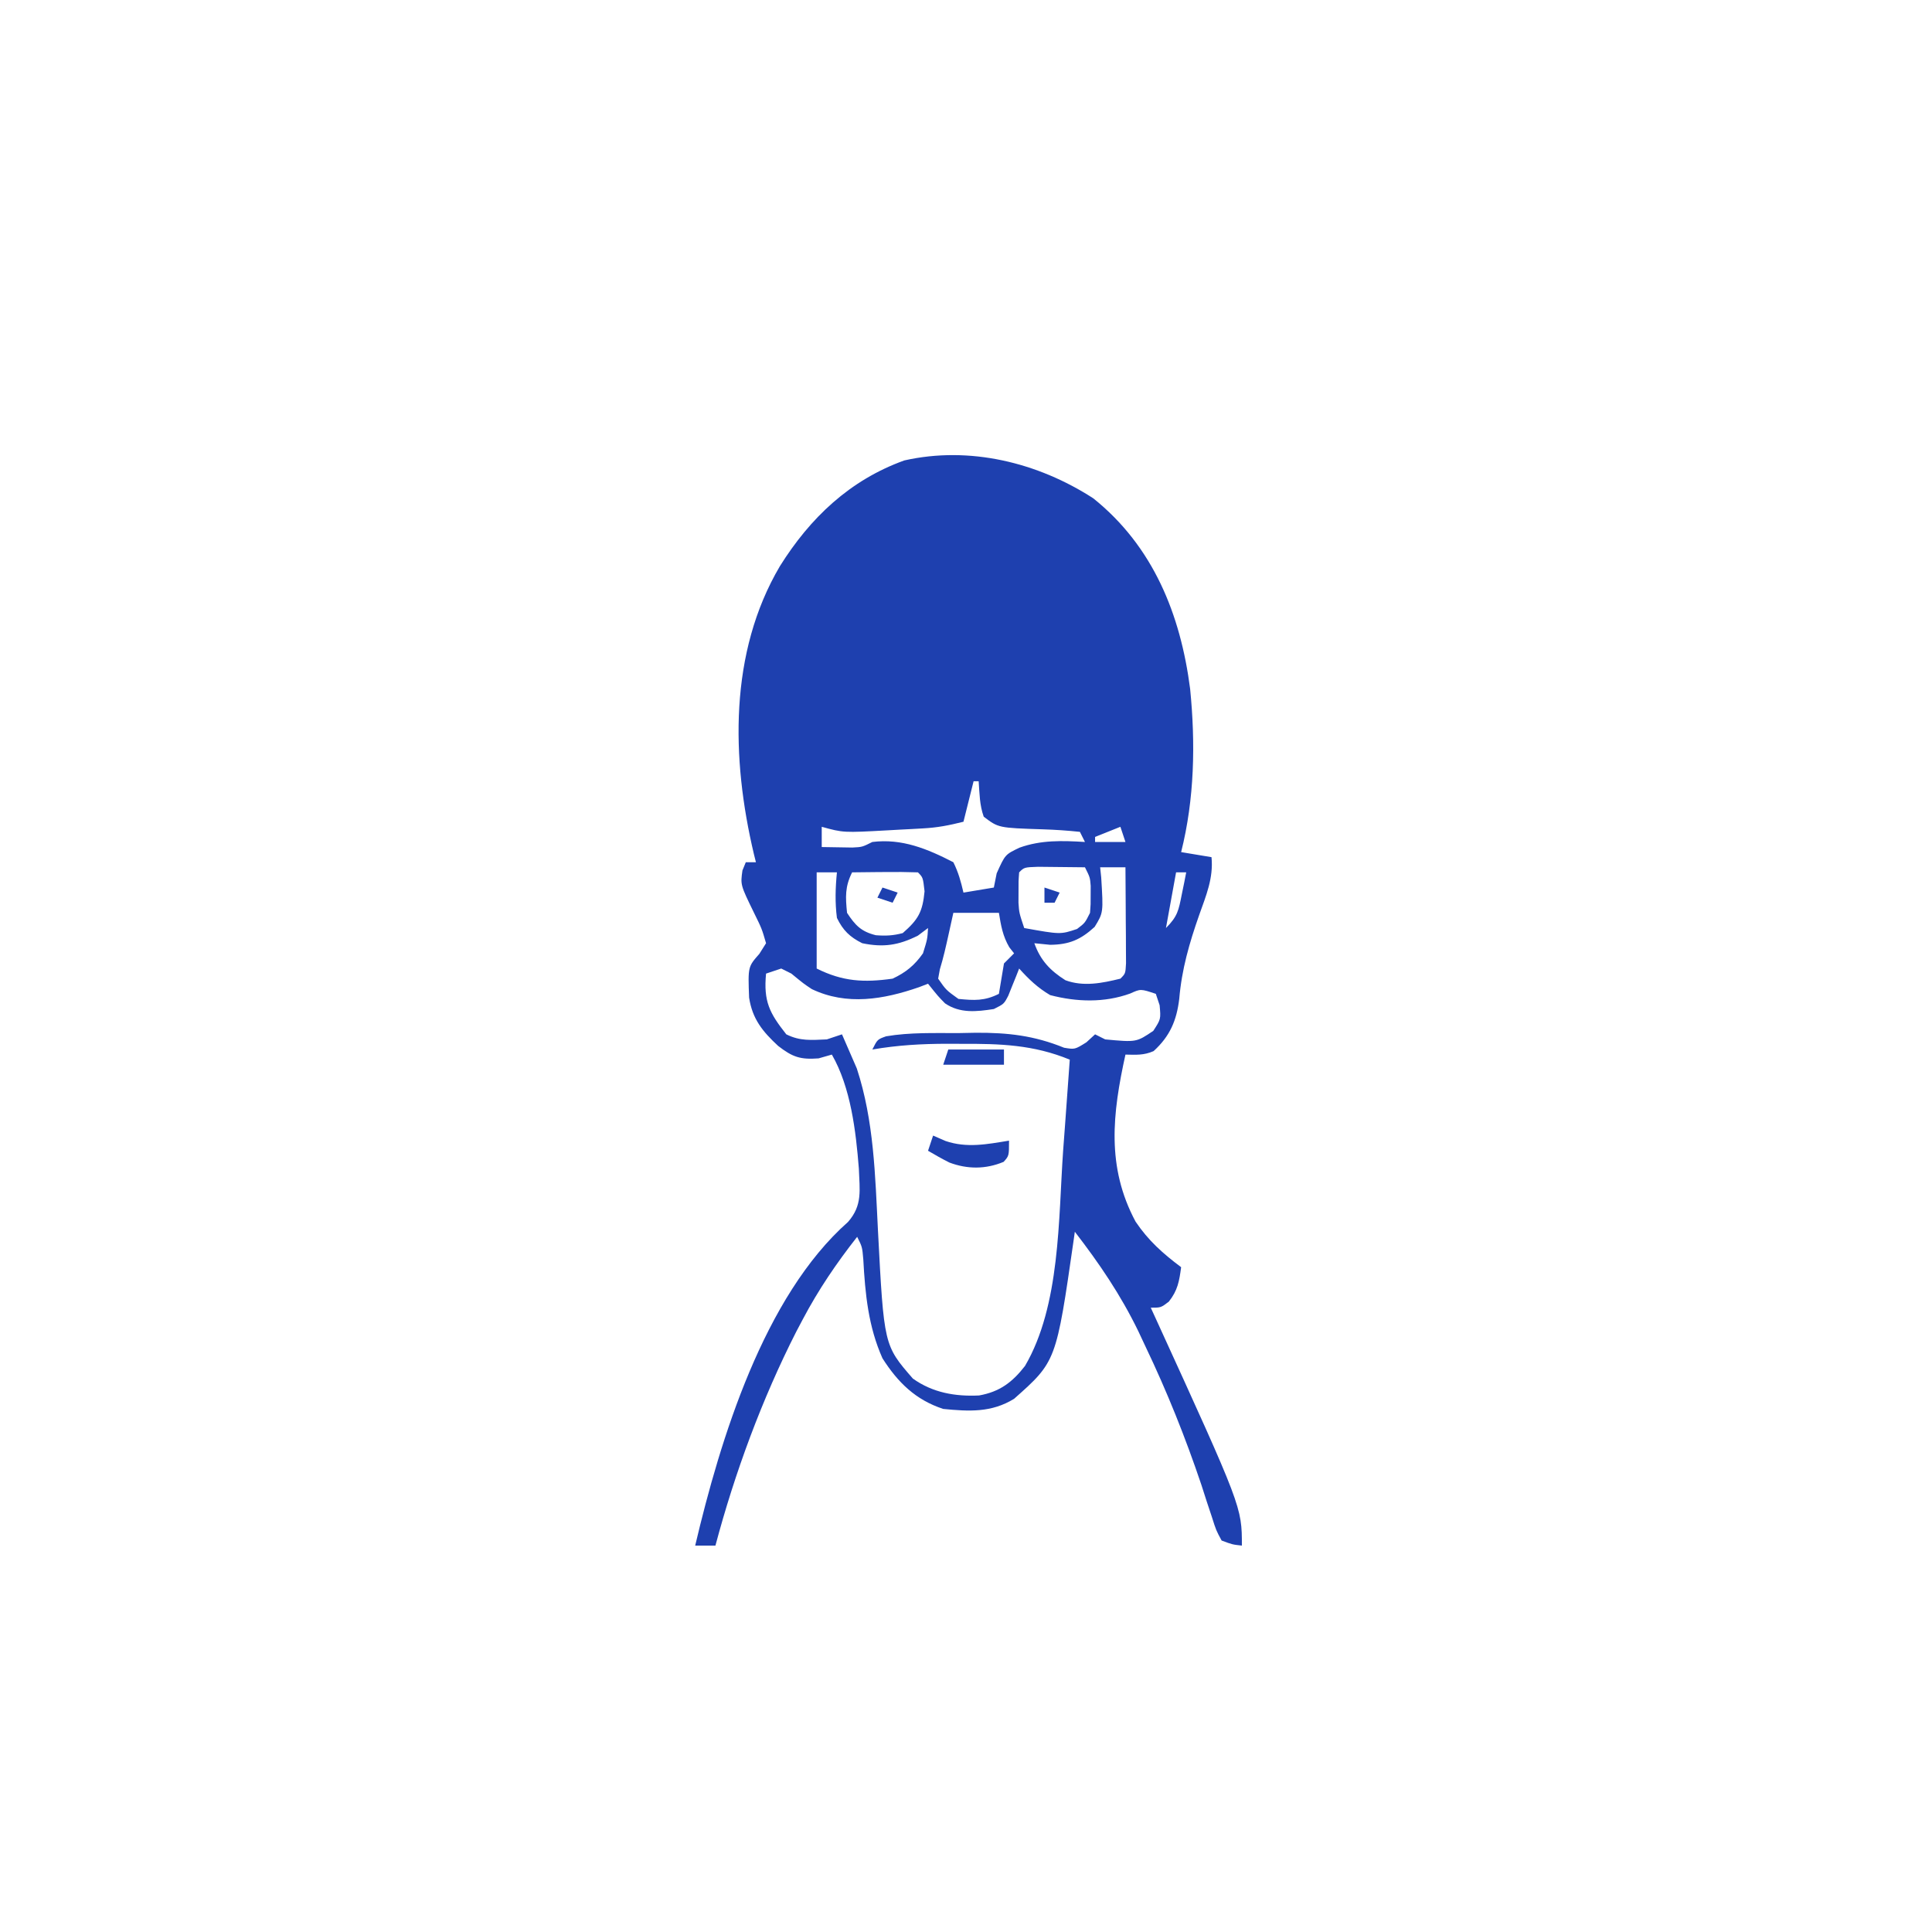
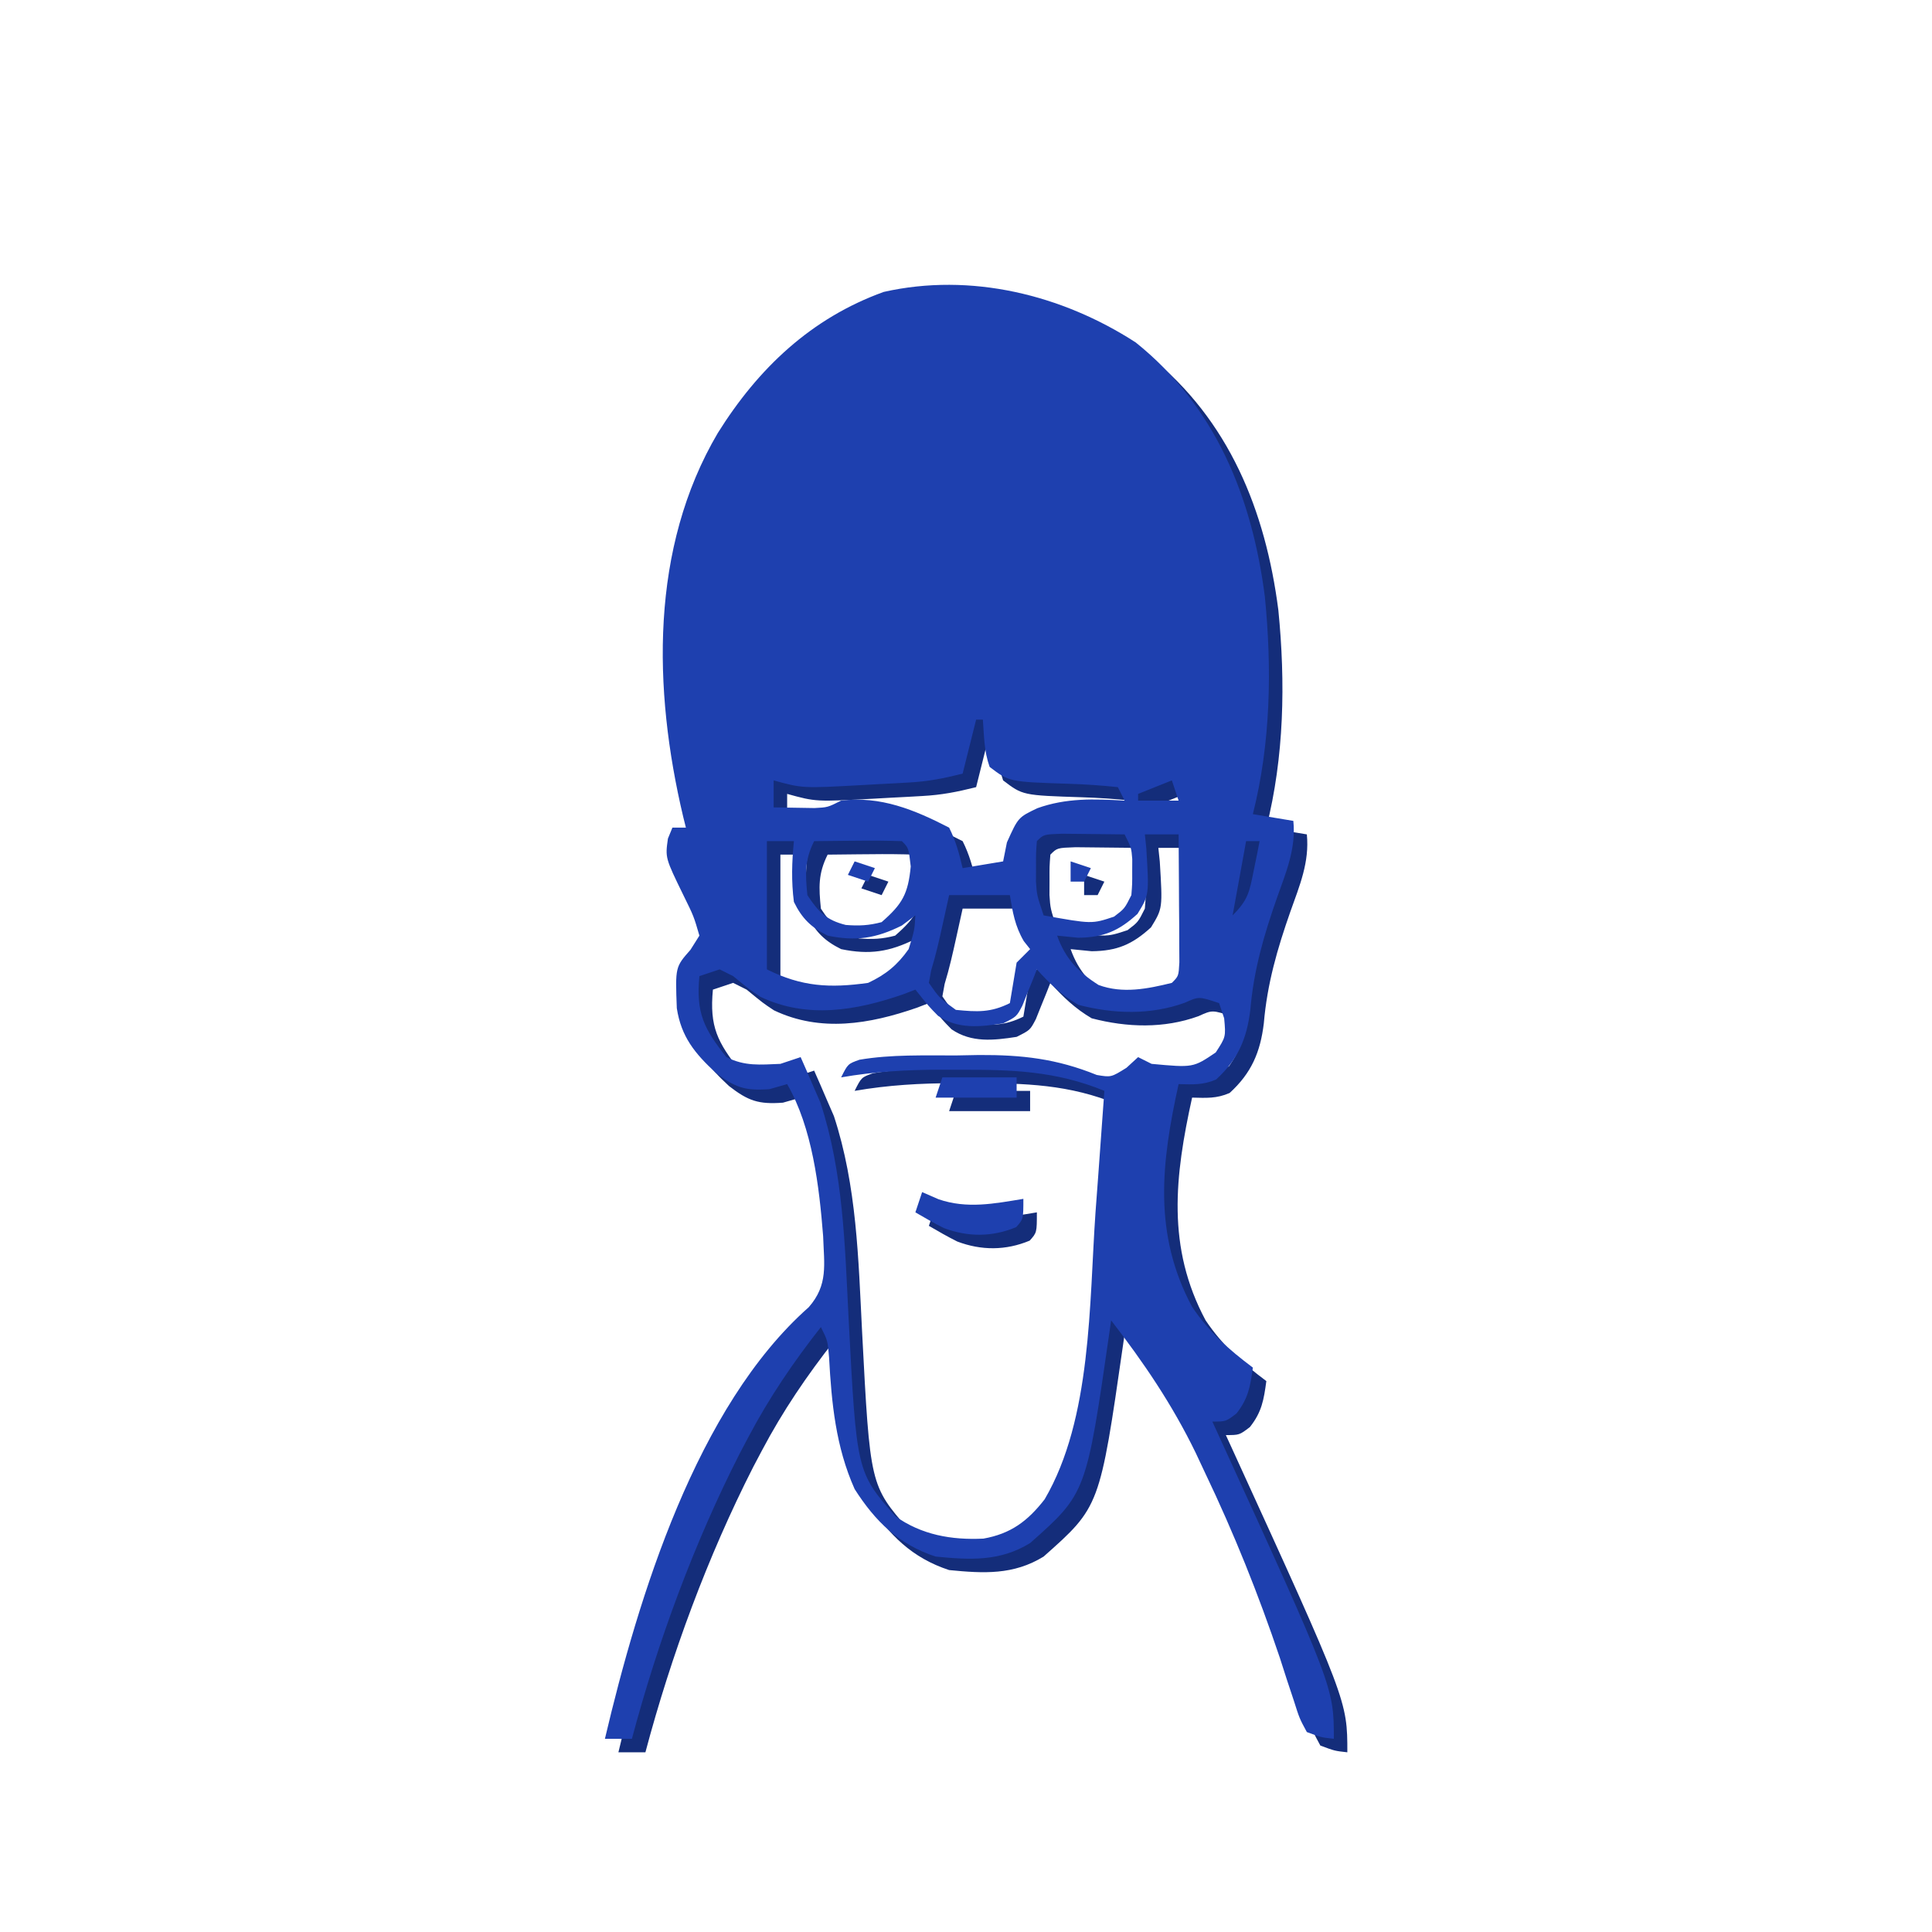
<svg xmlns="http://www.w3.org/2000/svg" version="1.1" width="229" height="229" viewBox="0 0 229 229">
-   <g transform="translate(45.8,45.8) scale(0.6)">
+   <g transform="translate(22.9,22.9) scale(0.8)">
+     <g transform="translate(2,2)">
+       <path d="M0 0 C11.83 9.488 17.226 22.921 19.125 37.638 C20.193 48.403 19.995 59.363 17.348 69.883 C19.328 70.213 21.308 70.543 23.348 70.883 C23.757 75.012 22.267 78.496 20.91 82.32 C18.973 87.838 17.469 93.026 16.973 98.883 C16.457 103.151 15.143 106.243 11.91 109.195 C9.976 110.046 8.441 109.93 6.348 109.883 C3.781 121.526 2.544 132.053 8.348 142.883 C10.886 146.65 13.755 149.188 17.348 151.883 C16.972 154.665 16.674 156.471 14.91 158.695 C13.348 159.883 13.348 159.883 11.348 159.883 C11.68 160.606 12.012 161.33 12.354 162.076 C29.348 199.264 29.348 199.264 29.348 206.883 C27.469 206.676 27.469 206.676 25.348 205.883 C24.258 203.871 24.258 203.871 23.41 201.195 C23.079 200.198 22.747 199.201 22.406 198.174 C22.057 197.088 21.707 196.002 21.348 194.883 C18.18 185.491 14.563 176.449 10.285 167.508 C9.815 166.506 9.345 165.505 8.861 164.473 C5.381 157.322 1.191 151.16 -3.652 144.883 C-3.687 145.132 -3.687 145.132 -3.864 146.392 C-7.333 170.506 -7.333 170.506 -15.652 177.883 C-20.123 180.637 -24.556 180.384 -29.652 179.883 C-35.111 178.098 -38.609 174.655 -41.652 169.883 C-44.455 163.604 -45.073 157.157 -45.441 150.352 C-45.652 147.883 -45.652 147.883 -46.652 145.883 C-50.742 151.087 -54.312 156.341 -57.402 162.195 C-57.611 162.591 -57.611 162.591 -58.67 164.595 C-65.427 177.863 -70.828 192.5 -74.652 206.883 C-75.972 206.883 -77.292 206.883 -78.652 206.883 C-73.692 185.859 -65.088 157.652 -48.453 142.938 C-45.544 139.618 -46.179 136.636 -46.32 132.395 C-46.903 124.994 -47.923 116.369 -51.652 109.883 C-52.519 110.13 -53.385 110.378 -54.277 110.633 C-57.891 110.9 -59.409 110.379 -62.262 108.172 C-65.336 105.322 -67.345 102.872 -68 98.637 C-68.23 92.538 -68.23 92.538 -65.977 89.984 C-65.54 89.291 -65.103 88.597 -64.652 87.883 C-65.488 85.008 -65.488 85.008 -67.027 81.883 C-69.72 76.36 -69.72 76.36 -69.316 73.508 C-69.097 72.972 -68.878 72.435 -68.652 71.883 C-67.992 71.883 -67.332 71.883 -66.652 71.883 C-66.785 71.349 -66.918 70.815 -67.055 70.266 C-71.53 51.384 -71.975 30.461 -61.922 13.406 C-55.941 3.844 -48.108 -3.61 -37.34 -7.492 C-24.442 -10.392 -10.963 -7.095 0 0 Z M-23.652 55.883 C-24.312 58.523 -24.972 61.163 -25.652 63.883 C-28.549 64.607 -30.754 65.041 -33.656 65.199 C-34.027 65.22 -34.027 65.22 -35.9 65.326 C-36.664 65.365 -37.428 65.405 -38.215 65.445 C-38.982 65.488 -39.75 65.532 -40.541 65.576 C-49.379 66.062 -49.379 66.062 -53.652 64.883 C-53.652 66.203 -53.652 67.523 -53.652 68.883 C-52.361 68.91 -51.069 68.929 -49.777 68.945 C-49.058 68.957 -48.339 68.969 -47.598 68.98 C-45.652 68.883 -45.652 68.883 -43.652 67.883 C-37.835 67.156 -32.795 69.229 -27.652 71.883 C-26.652 73.883 -26.158 75.714 -25.652 77.883 C-23.672 77.553 -21.692 77.223 -19.652 76.883 C-19.56 76.419 -19.56 76.419 -19.09 74.07 C-17.418 70.363 -17.418 70.363 -14.59 69.008 C-10.335 67.473 -6.116 67.61 -1.652 67.883 C-1.817 67.553 -1.817 67.553 -2.652 65.883 C-5.115 65.621 -7.496 65.461 -9.965 65.383 C-18.749 65.099 -18.749 65.099 -21.652 62.883 C-22.482 60.533 -22.466 58.397 -22.652 55.883 C-22.982 55.883 -23.312 55.883 -23.652 55.883 Z M5.348 64.883 C3.698 65.543 2.048 66.203 0.348 66.883 C0.348 67.213 0.348 67.543 0.348 67.883 C2.328 67.883 4.308 67.883 6.348 67.883 C6.018 66.893 5.688 65.903 5.348 64.883 Z M-14.652 73.883 C-14.785 75.625 -14.785 75.625 -14.777 77.758 C-14.78 78.456 -14.783 79.155 -14.785 79.875 C-14.652 81.883 -14.652 81.883 -13.652 84.883 C-6.504 86.167 -6.504 86.167 -3.215 85.07 C-1.652 83.883 -1.652 83.883 -0.652 81.883 C-0.52 80.227 -0.52 80.227 -0.527 78.383 C-0.525 77.774 -0.522 77.166 -0.52 76.539 C-0.652 74.883 -0.652 74.883 -1.652 72.883 C-3.631 72.856 -5.611 72.836 -7.59 72.82 C-8.141 72.815 -8.141 72.815 -10.93 72.785 C-13.652 72.883 -13.652 72.883 -14.652 73.883 Z M1.348 72.883 C1.417 73.547 1.487 74.211 1.559 74.895 C1.985 81.844 1.985 81.844 0.258 84.66 C-2.51 87.193 -4.769 88.157 -8.527 88.195 C-9.559 88.092 -10.59 87.989 -11.652 87.883 C-10.446 91.261 -8.544 93.274 -5.512 95.195 C-1.951 96.512 1.734 95.773 5.348 94.883 C6.348 93.883 6.348 93.883 6.461 91.842 C6.459 91.404 6.459 91.404 6.445 89.191 C6.444 88.719 6.444 88.719 6.436 86.33 C6.427 85.337 6.419 84.344 6.41 83.32 C6.406 82.323 6.401 81.326 6.396 80.299 C6.385 77.827 6.368 75.355 6.348 72.883 C4.698 72.883 3.048 72.883 1.348 72.883 Z M-54.652 73.883 C-54.652 80.153 -54.652 86.423 -54.652 92.883 C-49.505 95.456 -45.323 95.686 -39.652 94.883 C-37.039 93.657 -35.311 92.244 -33.652 89.883 C-32.777 87.07 -32.777 87.07 -32.652 84.883 C-33.312 85.378 -33.972 85.873 -34.652 86.383 C-38.474 88.294 -41.457 88.754 -45.652 87.883 C-48.097 86.666 -49.456 85.342 -50.652 82.883 C-51.045 79.833 -50.952 76.937 -50.652 73.883 C-51.972 73.883 -53.292 73.883 -54.652 73.883 Z M-47.652 73.883 C-49.073 76.724 -48.967 78.738 -48.652 81.883 C-47.035 84.341 -45.869 85.581 -42.969 86.301 C-41.023 86.456 -39.539 86.386 -37.652 85.883 C-34.574 83.199 -33.732 81.707 -33.34 77.633 C-33.652 74.883 -33.652 74.883 -34.652 73.883 C-36.851 73.81 -39.017 73.79 -41.215 73.82 C-41.523 73.823 -41.523 73.823 -43.08 73.834 C-44.604 73.846 -46.128 73.864 -47.652 73.883 Z M16.348 73.883 C15.688 77.513 15.028 81.143 14.348 84.883 C16.661 82.57 16.843 81.404 17.473 78.258 C17.64 77.441 17.808 76.623 17.98 75.781 C18.102 75.155 18.223 74.528 18.348 73.883 C17.688 73.883 17.028 73.883 16.348 73.883 Z M-27.652 81.883 C-27.962 83.285 -28.271 84.688 -28.59 86.133 C-29.105 88.466 -29.613 90.755 -30.316 93.039 C-30.427 93.647 -30.538 94.256 -30.652 94.883 C-29.09 97.133 -29.09 97.133 -26.652 98.883 C-23.507 99.197 -21.493 99.303 -18.652 97.883 C-18.312 95.884 -17.979 93.884 -17.652 91.883 C-16.992 91.223 -16.332 90.563 -15.652 89.883 C-15.962 89.491 -16.271 89.099 -16.59 88.695 C-17.894 86.471 -18.242 84.412 -18.652 81.883 C-21.622 81.883 -24.592 81.883 -27.652 81.883 Z M13.348 84.883 C14.348 87.883 14.348 87.883 14.348 87.883 Z M-61.652 92.883 C-62.642 93.213 -63.632 93.543 -64.652 93.883 C-65.176 99.381 -63.961 101.698 -60.652 105.883 C-57.906 107.256 -55.693 107.007 -52.652 106.883 C-51.662 106.553 -50.672 106.223 -49.652 105.883 C-49.013 107.314 -48.392 108.753 -47.777 110.195 C-47.429 110.996 -47.081 111.796 -46.723 112.621 C-43.326 122.971 -43.096 133.781 -42.548 144.563 C-41.364 167.317 -41.364 167.317 -35.652 173.883 C-31.745 176.676 -27.308 177.452 -22.57 177.223 C-18.509 176.503 -16.003 174.623 -13.5 171.398 C-6.5 159.458 -6.906 142.301 -5.965 128.883 C-5.835 127.125 -5.704 125.367 -5.572 123.609 C-5.256 119.368 -4.951 115.126 -4.652 110.883 C-11.834 107.924 -18.416 107.726 -26.09 107.758 C-26.548 107.756 -26.548 107.756 -28.865 107.746 C-33.902 107.753 -38.688 108.022 -43.652 108.883 C-42.652 106.883 -42.652 106.883 -40.934 106.271 C-36.178 105.462 -31.339 105.655 -26.527 105.633 C-25.437 105.612 -24.346 105.592 -23.223 105.57 C-16.852 105.54 -11.706 106.12 -5.778 108.528 C-3.652 108.883 -3.652 108.883 -1.375 107.464 C-1.09 107.203 -1.09 107.203 0.348 105.883 C0.678 106.048 0.678 106.048 2.348 106.883 C8.503 107.453 8.503 107.453 11.848 105.195 C13.348 102.883 13.348 102.883 13.098 100.133 C12.85 99.39 12.603 98.648 12.348 97.883 C9.348 96.883 9.348 96.883 7.285 97.82 C2.163 99.673 -3.281 99.501 -8.527 98.133 C-10.986 96.687 -12.75 94.997 -14.652 92.883 C-14.846 93.377 -15.039 93.87 -15.238 94.379 C-15.499 95.02 -15.759 95.66 -16.027 96.32 C-16.283 96.958 -16.538 97.596 -16.801 98.254 C-17.652 99.883 -17.652 99.883 -19.652 100.883 C-23.071 101.411 -26.34 101.778 -29.289 99.766 C-30.652 98.383 -30.652 98.383 -32.652 95.883 C-32.949 95.997 -32.949 95.997 -34.453 96.574 C-41.405 98.985 -48.694 100.248 -55.609 96.949 C-57.215 95.883 -57.215 95.883 -59.652 93.883 C-60.312 93.553 -60.972 93.223 -61.652 92.883 Z " fill="#142d7a" transform="translate(139.6523,22.11719)" />
+       <path d="M0 0 C0.99 0.33 1.98 0.66 3 1 C2.67 1.66 2.34 2.32 2 3 C1.01 2.67 0.02 2.34 -1 2 C-0.67 1.34 -0.34 0.68 0 0 Z " fill="#142d7a" transform="translate(98,99)" />
+       <path d="M0 0 C0.99 0.33 1.98 0.66 3 1 C2.67 1.66 2.34 2.32 2 3 C1.34 3 0.68 3 0 3 C0 2.01 0 1.02 0 0 Z " fill="#142d7a" transform="translate(130,99)" />
+       <path d="M0 0 C3.63 0 7.26 0 11 0 C11 0.99 11 1.98 11 3 C7.04 3 3.08 3 -1 3 C-0.67 2.01 -0.34 1.02 0 0 Z " fill="#142d7a" transform="translate(111,131)" />
+       <path d="M0 0 C0.804 0.351 1.609 0.701 2.438 1.062 C6.659 2.51 10.685 1.71 15 1 C15 4 15 4 13.938 5.188 C10.398 6.672 6.767 6.668 3.211 5.324 C1.777 4.607 0.384 3.81 -1 3 C-0.67 2.01 -0.34 1.02 0 0 Z " fill="#142d7a" transform="translate(108,148)" />
+     </g>
    <path d="M0 0 C11.83 9.488 17.226 22.921 19.125 37.638 C20.193 48.403 19.995 59.363 17.348 69.883 C19.328 70.213 21.308 70.543 23.348 70.883 C23.757 75.012 22.267 78.496 20.91 82.32 C18.973 87.838 17.469 93.026 16.973 98.883 C16.457 103.151 15.143 106.243 11.91 109.195 C9.976 110.046 8.441 109.93 6.348 109.883 C3.781 121.526 2.544 132.053 8.348 142.883 C10.886 146.65 13.755 149.188 17.348 151.883 C16.972 154.665 16.674 156.471 14.91 158.695 C13.348 159.883 13.348 159.883 11.348 159.883 C11.68 160.606 12.012 161.33 12.354 162.076 C29.348 199.264 29.348 199.264 29.348 206.883 C27.469 206.676 27.469 206.676 25.348 205.883 C24.258 203.871 24.258 203.871 23.41 201.195 C23.079 200.198 22.747 199.201 22.406 198.174 C22.057 197.088 21.707 196.002 21.348 194.883 C18.18 185.491 14.563 176.449 10.285 167.508 C9.815 166.506 9.345 165.505 8.861 164.473 C5.381 157.322 1.191 151.16 -3.652 144.883 C-3.687 145.132 -3.687 145.132 -3.864 146.392 C-7.333 170.506 -7.333 170.506 -15.652 177.883 C-20.123 180.637 -24.556 180.384 -29.652 179.883 C-35.111 178.098 -38.609 174.655 -41.652 169.883 C-44.455 163.604 -45.073 157.157 -45.441 150.352 C-45.652 147.883 -45.652 147.883 -46.652 145.883 C-50.742 151.087 -54.312 156.341 -57.402 162.195 C-57.611 162.591 -57.611 162.591 -58.67 164.595 C-65.427 177.863 -70.828 192.5 -74.652 206.883 C-75.972 206.883 -77.292 206.883 -78.652 206.883 C-73.692 185.859 -65.088 157.652 -48.453 142.938 C-45.544 139.618 -46.179 136.636 -46.32 132.395 C-46.903 124.994 -47.923 116.369 -51.652 109.883 C-52.519 110.13 -53.385 110.378 -54.277 110.633 C-57.891 110.9 -59.409 110.379 -62.262 108.172 C-65.336 105.322 -67.345 102.872 -68 98.637 C-68.23 92.538 -68.23 92.538 -65.977 89.984 C-65.54 89.291 -65.103 88.597 -64.652 87.883 C-65.488 85.008 -65.488 85.008 -67.027 81.883 C-69.72 76.36 -69.72 76.36 -69.316 73.508 C-69.097 72.972 -68.878 72.435 -68.652 71.883 C-67.992 71.883 -67.332 71.883 -66.652 71.883 C-66.785 71.349 -66.918 70.815 -67.055 70.266 C-71.53 51.384 -71.975 30.461 -61.922 13.406 C-55.941 3.844 -48.108 -3.61 -37.34 -7.492 C-24.442 -10.392 -10.963 -7.095 0 0 Z M-23.652 55.883 C-24.312 58.523 -24.972 61.163 -25.652 63.883 C-28.549 64.607 -30.754 65.041 -33.656 65.199 C-34.027 65.22 -34.027 65.22 -35.9 65.326 C-36.664 65.365 -37.428 65.405 -38.215 65.445 C-38.982 65.488 -39.75 65.532 -40.541 65.576 C-49.379 66.062 -49.379 66.062 -53.652 64.883 C-53.652 66.203 -53.652 67.523 -53.652 68.883 C-52.361 68.91 -51.069 68.929 -49.777 68.945 C-49.058 68.957 -48.339 68.969 -47.598 68.98 C-45.652 68.883 -45.652 68.883 -43.652 67.883 C-37.835 67.156 -32.795 69.229 -27.652 71.883 C-26.652 73.883 -26.158 75.714 -25.652 77.883 C-23.672 77.553 -21.692 77.223 -19.652 76.883 C-19.56 76.419 -19.56 76.419 -19.09 74.07 C-17.418 70.363 -17.418 70.363 -14.59 69.008 C-10.335 67.473 -6.116 67.61 -1.652 67.883 C-1.817 67.553 -1.817 67.553 -2.652 65.883 C-5.115 65.621 -7.496 65.461 -9.965 65.383 C-18.749 65.099 -18.749 65.099 -21.652 62.883 C-22.482 60.533 -22.466 58.397 -22.652 55.883 C-22.982 55.883 -23.312 55.883 -23.652 55.883 Z M5.348 64.883 C3.698 65.543 2.048 66.203 0.348 66.883 C0.348 67.213 0.348 67.543 0.348 67.883 C2.328 67.883 4.308 67.883 6.348 67.883 C6.018 66.893 5.688 65.903 5.348 64.883 Z M-14.652 73.883 C-14.785 75.625 -14.785 75.625 -14.777 77.758 C-14.78 78.456 -14.783 79.155 -14.785 79.875 C-14.652 81.883 -14.652 81.883 -13.652 84.883 C-6.504 86.167 -6.504 86.167 -3.215 85.07 C-1.652 83.883 -1.652 83.883 -0.652 81.883 C-0.52 80.227 -0.52 80.227 -0.527 78.383 C-0.525 77.774 -0.522 77.166 -0.52 76.539 C-0.652 74.883 -0.652 74.883 -1.652 72.883 C-3.631 72.856 -5.611 72.836 -7.59 72.82 C-8.141 72.815 -8.141 72.815 -10.93 72.785 C-13.652 72.883 -13.652 72.883 -14.652 73.883 Z M1.348 72.883 C1.417 73.547 1.487 74.211 1.559 74.895 C1.985 81.844 1.985 81.844 0.258 84.66 C-2.51 87.193 -4.769 88.157 -8.527 88.195 C-9.559 88.092 -10.59 87.989 -11.652 87.883 C-10.446 91.261 -8.544 93.274 -5.512 95.195 C-1.951 96.512 1.734 95.773 5.348 94.883 C6.348 93.883 6.348 93.883 6.461 91.842 C6.459 91.404 6.459 91.404 6.445 89.191 C6.444 88.719 6.444 88.719 6.436 86.33 C6.427 85.337 6.419 84.344 6.41 83.32 C6.406 82.323 6.401 81.326 6.396 80.299 C6.385 77.827 6.368 75.355 6.348 72.883 C4.698 72.883 3.048 72.883 1.348 72.883 Z M-54.652 73.883 C-54.652 80.153 -54.652 86.423 -54.652 92.883 C-49.505 95.456 -45.323 95.686 -39.652 94.883 C-37.039 93.657 -35.311 92.244 -33.652 89.883 C-32.777 87.07 -32.777 87.07 -32.652 84.883 C-33.312 85.378 -33.972 85.873 -34.652 86.383 C-38.474 88.294 -41.457 88.754 -45.652 87.883 C-48.097 86.666 -49.456 85.342 -50.652 82.883 C-51.045 79.833 -50.952 76.937 -50.652 73.883 C-51.972 73.883 -53.292 73.883 -54.652 73.883 Z M-47.652 73.883 C-49.073 76.724 -48.967 78.738 -48.652 81.883 C-47.035 84.341 -45.869 85.581 -42.969 86.301 C-41.023 86.456 -39.539 86.386 -37.652 85.883 C-34.574 83.199 -33.732 81.707 -33.34 77.633 C-33.652 74.883 -33.652 74.883 -34.652 73.883 C-36.851 73.81 -39.017 73.79 -41.215 73.82 C-41.523 73.823 -41.523 73.823 -43.08 73.834 C-44.604 73.846 -46.128 73.864 -47.652 73.883 Z M16.348 73.883 C15.688 77.513 15.028 81.143 14.348 84.883 C16.661 82.57 16.843 81.404 17.473 78.258 C17.64 77.441 17.808 76.623 17.98 75.781 C18.102 75.155 18.223 74.528 18.348 73.883 C17.688 73.883 17.028 73.883 16.348 73.883 Z M-27.652 81.883 C-27.962 83.285 -28.271 84.688 -28.59 86.133 C-29.105 88.466 -29.613 90.755 -30.316 93.039 C-30.427 93.647 -30.538 94.256 -30.652 94.883 C-29.09 97.133 -29.09 97.133 -26.652 98.883 C-23.507 99.197 -21.493 99.303 -18.652 97.883 C-18.312 95.884 -17.979 93.884 -17.652 91.883 C-16.992 91.223 -16.332 90.563 -15.652 89.883 C-15.962 89.491 -16.271 89.099 -16.59 88.695 C-17.894 86.471 -18.242 84.412 -18.652 81.883 C-21.622 81.883 -24.592 81.883 -27.652 81.883 Z M13.348 84.883 C14.348 87.883 14.348 87.883 14.348 87.883 Z M-61.652 92.883 C-62.642 93.213 -63.632 93.543 -64.652 93.883 C-65.176 99.381 -63.961 101.698 -60.652 105.883 C-57.906 107.256 -55.693 107.007 -52.652 106.883 C-51.662 106.553 -50.672 106.223 -49.652 105.883 C-49.013 107.314 -48.392 108.753 -47.777 110.195 C-47.429 110.996 -47.081 111.796 -46.723 112.621 C-43.326 122.971 -43.096 133.781 -42.548 144.563 C-41.364 167.317 -41.364 167.317 -35.652 173.883 C-31.745 176.676 -27.308 177.452 -22.57 177.223 C-18.509 176.503 -16.003 174.623 -13.5 171.398 C-6.5 159.458 -6.906 142.301 -5.965 128.883 C-5.835 127.125 -5.704 125.367 -5.572 123.609 C-5.256 119.368 -4.951 115.126 -4.652 110.883 C-11.834 107.924 -18.416 107.726 -26.09 107.758 C-26.548 107.756 -26.548 107.756 -28.865 107.746 C-33.902 107.753 -38.688 108.022 -43.652 108.883 C-42.652 106.883 -42.652 106.883 -40.934 106.271 C-36.178 105.462 -31.339 105.655 -26.527 105.633 C-25.437 105.612 -24.346 105.592 -23.223 105.57 C-16.852 105.54 -11.706 106.12 -5.778 108.528 C-3.652 108.883 -3.652 108.883 -1.375 107.464 C-1.09 107.203 -1.09 107.203 0.348 105.883 C0.678 106.048 0.678 106.048 2.348 106.883 C8.503 107.453 8.503 107.453 11.848 105.195 C13.348 102.883 13.348 102.883 13.098 100.133 C12.85 99.39 12.603 98.648 12.348 97.883 C9.348 96.883 9.348 96.883 7.285 97.82 C2.163 99.673 -3.281 99.501 -8.527 98.133 C-10.986 96.687 -12.75 94.997 -14.652 92.883 C-14.846 93.377 -15.039 93.87 -15.238 94.379 C-15.499 95.02 -15.759 95.66 -16.027 96.32 C-16.283 96.958 -16.538 97.596 -16.801 98.254 C-17.652 99.883 -17.652 99.883 -19.652 100.883 C-23.071 101.411 -26.34 101.778 -29.289 99.766 C-30.652 98.383 -30.652 98.383 -32.652 95.883 C-32.949 95.997 -32.949 95.997 -34.453 96.574 C-41.405 98.985 -48.694 100.248 -55.609 96.949 C-57.215 95.883 -57.215 95.883 -59.652 93.883 C-60.312 93.553 -60.972 93.223 -61.652 92.883 Z " fill="#1e40af" transform="translate(139.6523,22.11719)" />
    <path d="M0 0 C0.99 0.33 1.98 0.66 3 1 C2.67 1.66 2.34 2.32 2 3 C1.01 2.67 0.02 2.34 -1 2 C-0.67 1.34 -0.34 0.68 0 0 Z " fill="#1e40af" transform="translate(98,99)" />
    <path d="M0 0 C0.99 0.33 1.98 0.66 3 1 C2.67 1.66 2.34 2.32 2 3 C1.34 3 0.68 3 0 3 C0 2.01 0 1.02 0 0 Z " fill="#1e40af" transform="translate(130,99)" />
    <path d="M0 0 C3.63 0 7.26 0 11 0 C11 0.99 11 1.98 11 3 C7.04 3 3.08 3 -1 3 C-0.67 2.01 -0.34 1.02 0 0 Z " fill="#1e40af" transform="translate(111,131)" />
    <path d="M0 0 C0.804 0.351 1.609 0.701 2.438 1.062 C6.659 2.51 10.685 1.71 15 1 C15 4 15 4 13.938 5.188 C10.398 6.672 6.767 6.668 3.211 5.324 C1.777 4.607 0.384 3.81 -1 3 C-0.67 2.01 -0.34 1.02 0 0 Z " fill="#1e40af" transform="translate(108,148)" />
  </g>
</svg>
